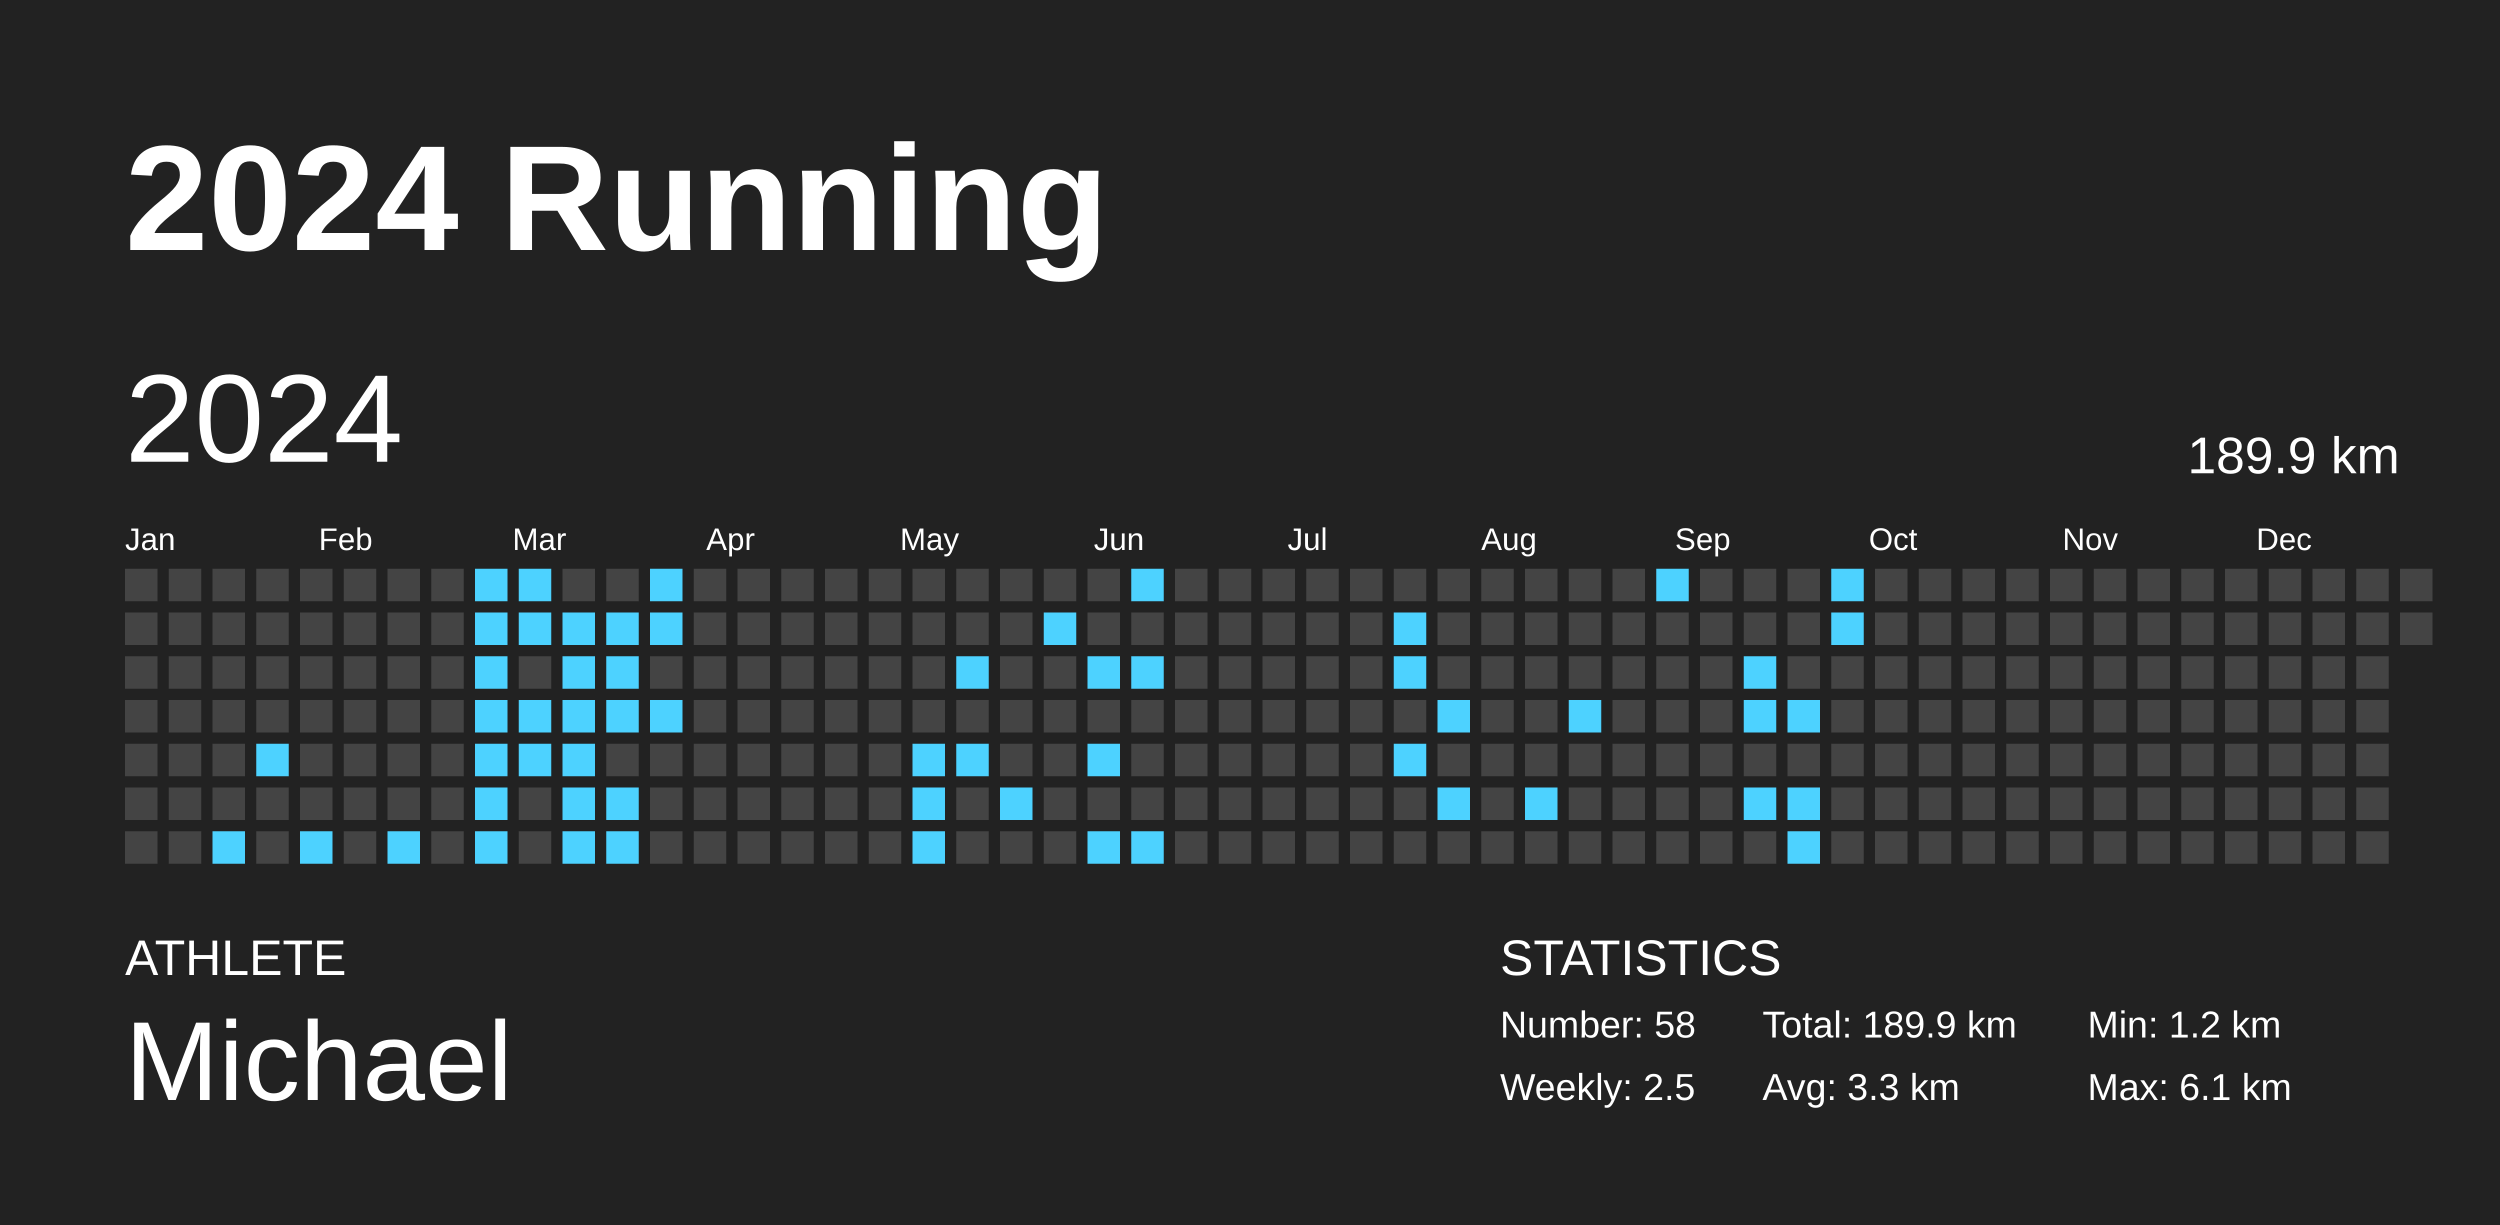
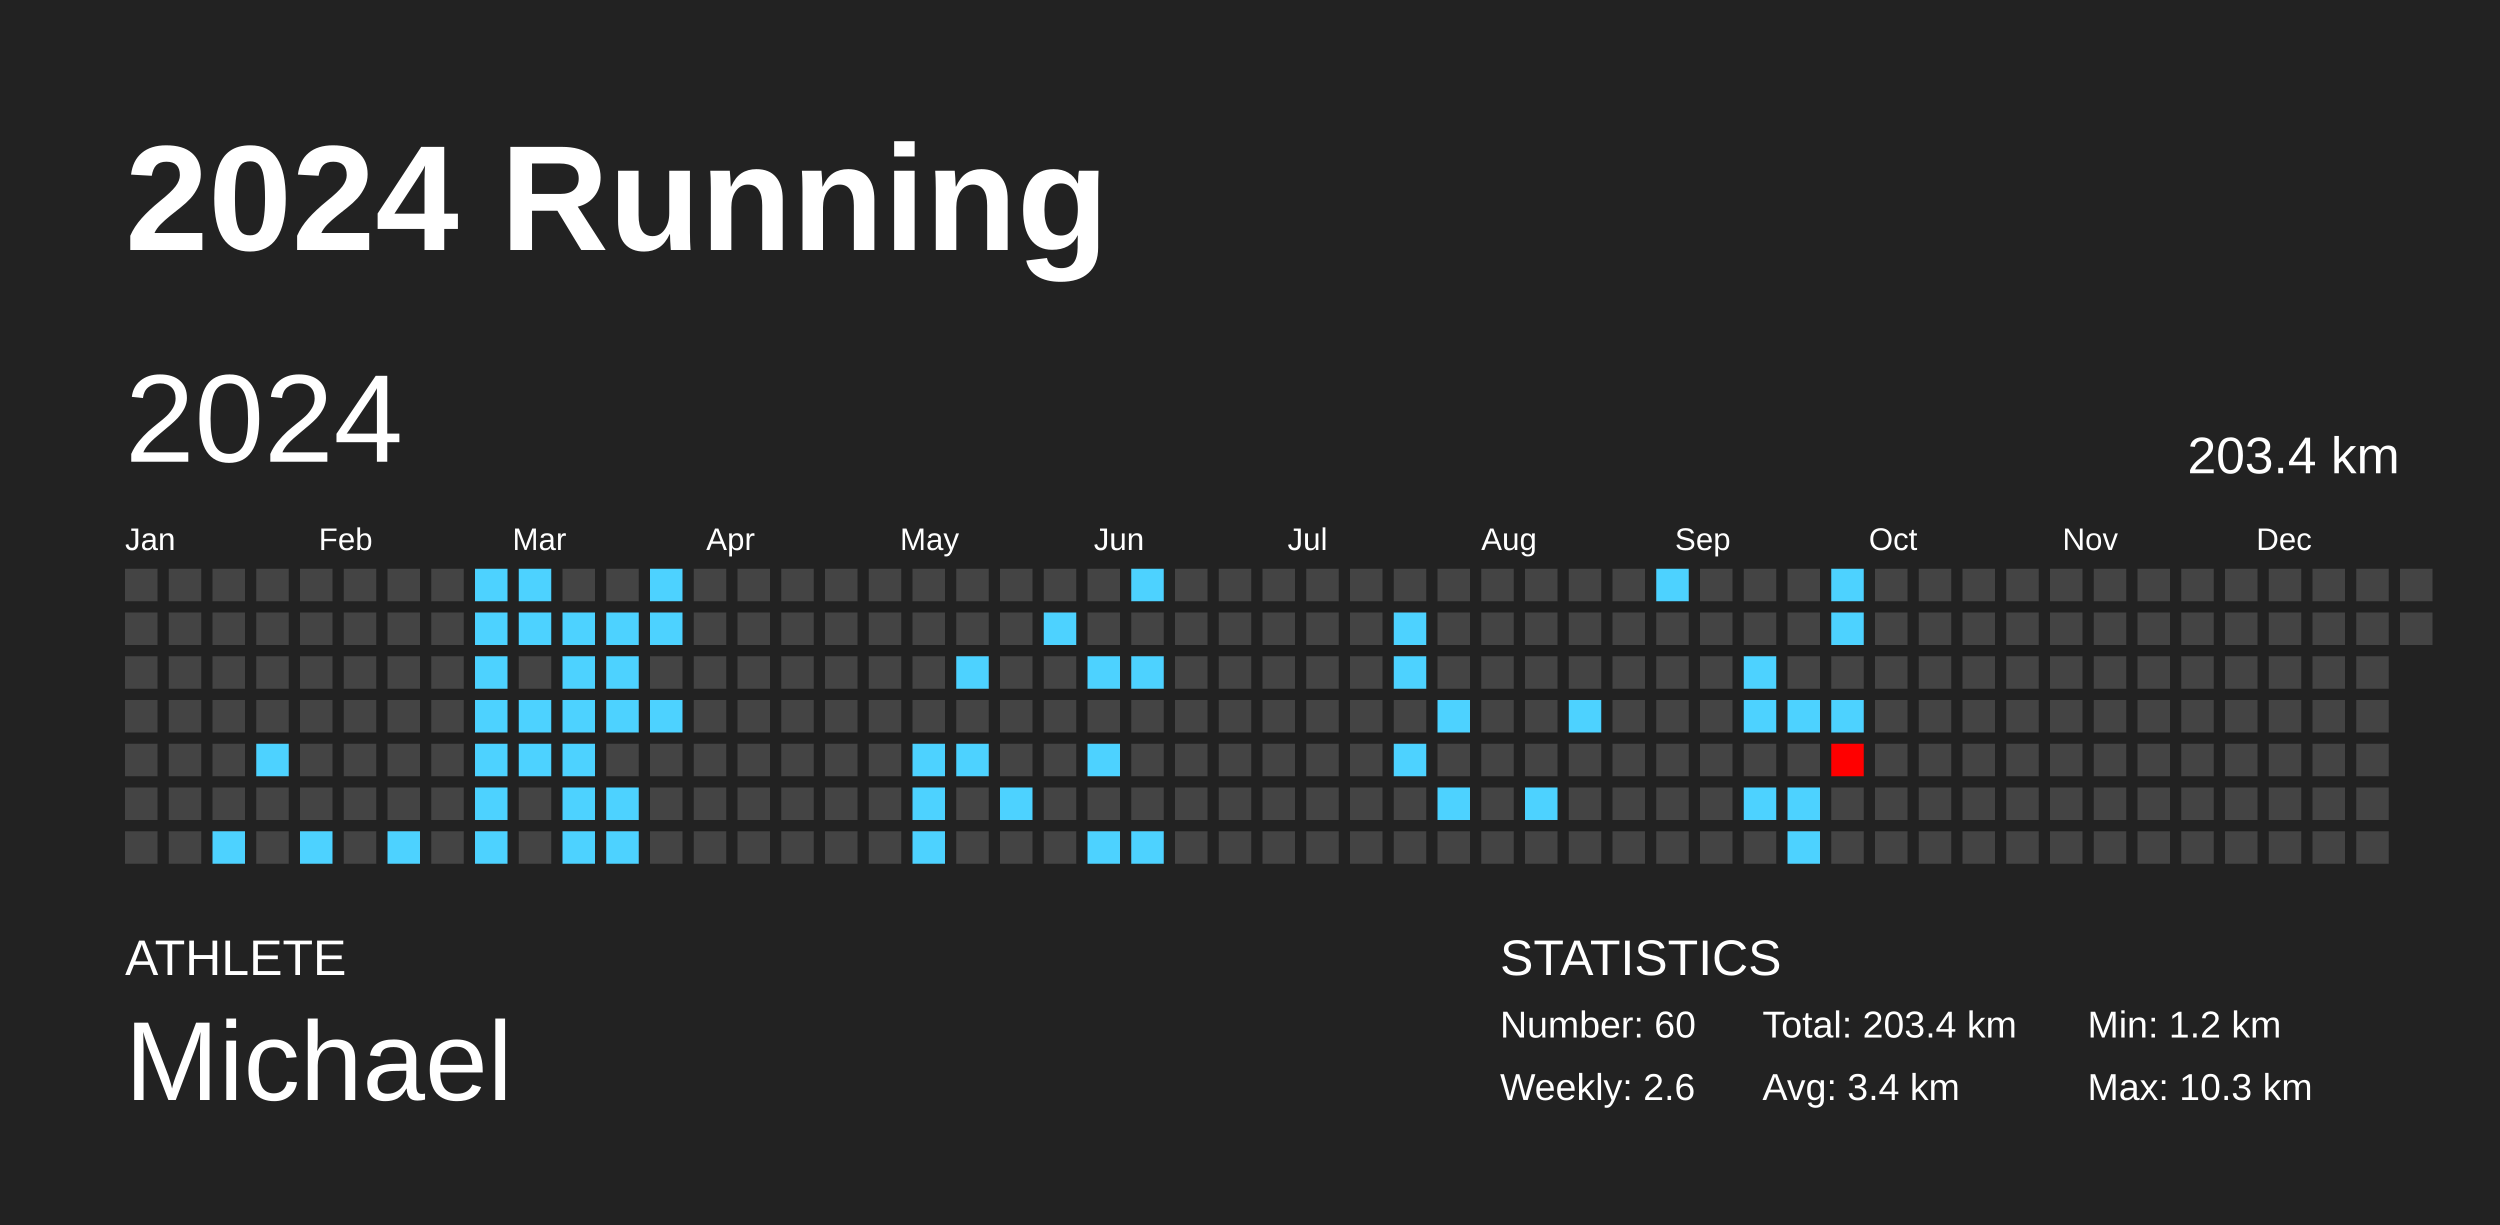
<svg xmlns="http://www.w3.org/2000/svg" baseProfile="full" height="98mm" version="1.1" viewBox="0,0,200,98" width="200mm">
  <defs />
  <rect fill="#222222" height="98" width="200" x="0" y="0" />
  <text fill="#FFFFFF" style="font-size:12px; font-family:Arial; font-weight:bold;" x="10" y="20">2024 Running</text>
  <text fill="#FFFFFF" style="font-size:4px; font-family:Arial" x="10" y="78">ATHLETE</text>
  <text fill="#FFFFFF" style="font-size:9px; font-family:Arial" x="10" y="88">Michael</text>
  <text fill="#FFFFFF" style="font-size:4px; font-family:Arial" x="120" y="78">STATISTICS</text>
-   <text fill="#FFFFFF" style="font-size:3px; font-family:Arial" x="120" y="83">Number: 58</text>
-   <text fill="#FFFFFF" style="font-size:3px; font-family:Arial" x="120" y="88">Weekly: 2.5</text>
-   <text fill="#FFFFFF" style="font-size:3px; font-family:Arial" x="141" y="83">Total: 189.9 km</text>
-   <text fill="#FFFFFF" style="font-size:3px; font-family:Arial" x="141" y="88">Avg: 3.3 km</text>
+   <text fill="#FFFFFF" style="font-size:3px; font-family:Arial" x="120" y="83">Number: 60</text>
+   <text fill="#FFFFFF" style="font-size:3px; font-family:Arial" x="120" y="88">Weekly: 2.6</text>
+   <text fill="#FFFFFF" style="font-size:3px; font-family:Arial" x="141" y="83">Total: 203.4 km</text>
+   <text fill="#FFFFFF" style="font-size:3px; font-family:Arial" x="141" y="88">Avg: 3.4 km</text>
  <text fill="#FFFFFF" style="font-size:3px; font-family:Arial" x="167" y="83">Min: 1.2 km</text>
-   <text fill="#FFFFFF" style="font-size:3px; font-family:Arial" x="167" y="88">Max: 6.1 km</text>
+   <text fill="#FFFFFF" style="font-size:3px; font-family:Arial" x="167" y="88">Max: 10.3 km</text>
  <text dominant-baseline="hanging" fill="#FFFFFF" style="font-size:10.0px; font-family:Arial;" x="10" y="30">2024</text>
-   <text dominant-baseline="hanging" fill="#FFFFFF" style="font-size:4.125px; font-family:Arial;" x="175" y="35">189.9 km</text>
+   <text dominant-baseline="hanging" fill="#FFFFFF" style="font-size:4.125px; font-family:Arial;" x="175" y="35">203.4 km</text>
  <text fill="#FFFFFF" style="font-size:2.5px; font-family:Arial" x="10.0" y="44">Jan</text>
  <text fill="#FFFFFF" style="font-size:2.5px; font-family:Arial" x="25.5" y="44">Feb</text>
  <text fill="#FFFFFF" style="font-size:2.5px; font-family:Arial" x="41.0" y="44">Mar</text>
  <text fill="#FFFFFF" style="font-size:2.5px; font-family:Arial" x="56.5" y="44">Apr</text>
  <text fill="#FFFFFF" style="font-size:2.5px; font-family:Arial" x="72.0" y="44">May</text>
  <text fill="#FFFFFF" style="font-size:2.5px; font-family:Arial" x="87.5" y="44">Jun</text>
  <text fill="#FFFFFF" style="font-size:2.5px; font-family:Arial" x="103.0" y="44">Jul</text>
  <text fill="#FFFFFF" style="font-size:2.5px; font-family:Arial" x="118.5" y="44">Aug</text>
  <text fill="#FFFFFF" style="font-size:2.5px; font-family:Arial" x="134.0" y="44">Sep</text>
  <text fill="#FFFFFF" style="font-size:2.5px; font-family:Arial" x="149.5" y="44">Oct</text>
  <text fill="#FFFFFF" style="font-size:2.5px; font-family:Arial" x="165.0" y="44">Nov</text>
  <text fill="#FFFFFF" style="font-size:2.5px; font-family:Arial" x="180.5" y="44">Dec</text>
  <rect fill="#444444" height="2.6" width="2.6" x="10.0" y="45.5" />
  <rect fill="#444444" height="2.6" width="2.6" x="10.0" y="49.0" />
  <rect fill="#444444" height="2.6" width="2.6" x="10.0" y="52.5" />
  <rect fill="#444444" height="2.6" width="2.6" x="10.0" y="56.0" />
  <rect fill="#444444" height="2.6" width="2.6" x="10.0" y="59.5" />
  <rect fill="#444444" height="2.6" width="2.6" x="10.0" y="63.0" />
  <rect fill="#444444" height="2.6" width="2.6" x="10.0" y="66.5" />
  <rect fill="#444444" height="2.6" width="2.6" x="13.5" y="45.5" />
  <rect fill="#444444" height="2.6" width="2.6" x="13.5" y="49.0" />
  <rect fill="#444444" height="2.6" width="2.6" x="13.5" y="52.5" />
  <rect fill="#444444" height="2.6" width="2.6" x="13.5" y="56.0" />
  <rect fill="#444444" height="2.6" width="2.6" x="13.5" y="59.5" />
  <rect fill="#444444" height="2.6" width="2.6" x="13.5" y="63.0" />
  <rect fill="#444444" height="2.6" width="2.6" x="13.5" y="66.5" />
  <rect fill="#444444" height="2.6" width="2.6" x="17.0" y="45.5" />
  <rect fill="#444444" height="2.6" width="2.6" x="17.0" y="49.0" />
  <rect fill="#444444" height="2.6" width="2.6" x="17.0" y="52.5" />
  <rect fill="#444444" height="2.6" width="2.6" x="17.0" y="56.0" />
  <rect fill="#444444" height="2.6" width="2.6" x="17.0" y="59.5" />
  <rect fill="#444444" height="2.6" width="2.6" x="17.0" y="63.0" />
  <rect fill="#4dd2ff" height="2.6" width="2.6" x="17.0" y="66.5" />
  <rect fill="#444444" height="2.6" width="2.6" x="20.5" y="45.5" />
  <rect fill="#444444" height="2.6" width="2.6" x="20.5" y="49.0" />
  <rect fill="#444444" height="2.6" width="2.6" x="20.5" y="52.5" />
  <rect fill="#444444" height="2.6" width="2.6" x="20.5" y="56.0" />
  <rect fill="#4dd2ff" height="2.6" width="2.6" x="20.5" y="59.5" />
  <rect fill="#444444" height="2.6" width="2.6" x="20.5" y="63.0" />
  <rect fill="#444444" height="2.6" width="2.6" x="20.5" y="66.5" />
  <rect fill="#444444" height="2.6" width="2.6" x="24.0" y="45.5" />
  <rect fill="#444444" height="2.6" width="2.6" x="24.0" y="49.0" />
  <rect fill="#444444" height="2.6" width="2.6" x="24.0" y="52.5" />
  <rect fill="#444444" height="2.6" width="2.6" x="24.0" y="56.0" />
  <rect fill="#444444" height="2.6" width="2.6" x="24.0" y="59.5" />
  <rect fill="#444444" height="2.6" width="2.6" x="24.0" y="63.0" />
  <rect fill="#4dd2ff" height="2.6" width="2.6" x="24.0" y="66.5" />
  <rect fill="#444444" height="2.6" width="2.6" x="27.5" y="45.5" />
  <rect fill="#444444" height="2.6" width="2.6" x="27.5" y="49.0" />
  <rect fill="#444444" height="2.6" width="2.6" x="27.5" y="52.5" />
  <rect fill="#444444" height="2.6" width="2.6" x="27.5" y="56.0" />
  <rect fill="#444444" height="2.6" width="2.6" x="27.5" y="59.5" />
  <rect fill="#444444" height="2.6" width="2.6" x="27.5" y="63.0" />
  <rect fill="#444444" height="2.6" width="2.6" x="27.5" y="66.5" />
  <rect fill="#444444" height="2.6" width="2.6" x="31.0" y="45.5" />
  <rect fill="#444444" height="2.6" width="2.6" x="31.0" y="49.0" />
  <rect fill="#444444" height="2.6" width="2.6" x="31.0" y="52.5" />
  <rect fill="#444444" height="2.6" width="2.6" x="31.0" y="56.0" />
  <rect fill="#444444" height="2.6" width="2.6" x="31.0" y="59.5" />
  <rect fill="#444444" height="2.6" width="2.6" x="31.0" y="63.0" />
  <rect fill="#4dd2ff" height="2.6" width="2.6" x="31.0" y="66.5" />
  <rect fill="#444444" height="2.6" width="2.6" x="34.5" y="45.5" />
  <rect fill="#444444" height="2.6" width="2.6" x="34.5" y="49.0" />
  <rect fill="#444444" height="2.6" width="2.6" x="34.5" y="52.5" />
  <rect fill="#444444" height="2.6" width="2.6" x="34.5" y="56.0" />
  <rect fill="#444444" height="2.6" width="2.6" x="34.5" y="59.5" />
  <rect fill="#444444" height="2.6" width="2.6" x="34.5" y="63.0" />
  <rect fill="#444444" height="2.6" width="2.6" x="34.5" y="66.5" />
  <rect fill="#4dd2ff" height="2.6" width="2.6" x="38.0" y="45.5" />
  <rect fill="#4dd2ff" height="2.6" width="2.6" x="38.0" y="49.0" />
  <rect fill="#4dd2ff" height="2.6" width="2.6" x="38.0" y="52.5" />
  <rect fill="#4dd2ff" height="2.6" width="2.6" x="38.0" y="56.0" />
  <rect fill="#4dd2ff" height="2.6" width="2.6" x="38.0" y="59.5" />
  <rect fill="#4dd2ff" height="2.6" width="2.6" x="38.0" y="63.0" />
  <rect fill="#4dd2ff" height="2.6" width="2.6" x="38.0" y="66.5" />
  <rect fill="#4dd2ff" height="2.6" width="2.6" x="41.5" y="45.5" />
  <rect fill="#4dd2ff" height="2.6" width="2.6" x="41.5" y="49.0" />
  <rect fill="#444444" height="2.6" width="2.6" x="41.5" y="52.5" />
  <rect fill="#4dd2ff" height="2.6" width="2.6" x="41.5" y="56.0" />
  <rect fill="#4dd2ff" height="2.6" width="2.6" x="41.5" y="59.5" />
  <rect fill="#444444" height="2.6" width="2.6" x="41.5" y="63.0" />
  <rect fill="#444444" height="2.6" width="2.6" x="41.5" y="66.5" />
  <rect fill="#444444" height="2.6" width="2.6" x="45.0" y="45.5" />
  <rect fill="#4dd2ff" height="2.6" width="2.6" x="45.0" y="49.0" />
  <rect fill="#4dd2ff" height="2.6" width="2.6" x="45.0" y="52.5" />
  <rect fill="#4dd2ff" height="2.6" width="2.6" x="45.0" y="56.0" />
  <rect fill="#4dd2ff" height="2.6" width="2.6" x="45.0" y="59.5" />
  <rect fill="#4dd2ff" height="2.6" width="2.6" x="45.0" y="63.0" />
  <rect fill="#4dd2ff" height="2.6" width="2.6" x="45.0" y="66.5" />
  <rect fill="#444444" height="2.6" width="2.6" x="48.5" y="45.5" />
  <rect fill="#4dd2ff" height="2.6" width="2.6" x="48.5" y="49.0" />
  <rect fill="#4dd2ff" height="2.6" width="2.6" x="48.5" y="52.5" />
  <rect fill="#4dd2ff" height="2.6" width="2.6" x="48.5" y="56.0" />
  <rect fill="#444444" height="2.6" width="2.6" x="48.5" y="59.5" />
  <rect fill="#4dd2ff" height="2.6" width="2.6" x="48.5" y="63.0" />
  <rect fill="#4dd2ff" height="2.6" width="2.6" x="48.5" y="66.5" />
  <rect fill="#4dd2ff" height="2.6" width="2.6" x="52.0" y="45.5" />
  <rect fill="#4dd2ff" height="2.6" width="2.6" x="52.0" y="49.0" />
  <rect fill="#444444" height="2.6" width="2.6" x="52.0" y="52.5" />
  <rect fill="#4dd2ff" height="2.6" width="2.6" x="52.0" y="56.0" />
  <rect fill="#444444" height="2.6" width="2.6" x="52.0" y="59.5" />
  <rect fill="#444444" height="2.6" width="2.6" x="52.0" y="63.0" />
  <rect fill="#444444" height="2.6" width="2.6" x="52.0" y="66.5" />
  <rect fill="#444444" height="2.6" width="2.6" x="55.5" y="45.5" />
  <rect fill="#444444" height="2.6" width="2.6" x="55.5" y="49.0" />
  <rect fill="#444444" height="2.6" width="2.6" x="55.5" y="52.5" />
  <rect fill="#444444" height="2.6" width="2.6" x="55.5" y="56.0" />
  <rect fill="#444444" height="2.6" width="2.6" x="55.5" y="59.5" />
  <rect fill="#444444" height="2.6" width="2.6" x="55.5" y="63.0" />
  <rect fill="#444444" height="2.6" width="2.6" x="55.5" y="66.5" />
  <rect fill="#444444" height="2.6" width="2.6" x="59.0" y="45.5" />
  <rect fill="#444444" height="2.6" width="2.6" x="59.0" y="49.0" />
  <rect fill="#444444" height="2.6" width="2.6" x="59.0" y="52.5" />
  <rect fill="#444444" height="2.6" width="2.6" x="59.0" y="56.0" />
  <rect fill="#444444" height="2.6" width="2.6" x="59.0" y="59.5" />
  <rect fill="#444444" height="2.6" width="2.6" x="59.0" y="63.0" />
  <rect fill="#444444" height="2.6" width="2.6" x="59.0" y="66.5" />
  <rect fill="#444444" height="2.6" width="2.6" x="62.5" y="45.5" />
  <rect fill="#444444" height="2.6" width="2.6" x="62.5" y="49.0" />
  <rect fill="#444444" height="2.6" width="2.6" x="62.5" y="52.5" />
  <rect fill="#444444" height="2.6" width="2.6" x="62.5" y="56.0" />
  <rect fill="#444444" height="2.6" width="2.6" x="62.5" y="59.5" />
  <rect fill="#444444" height="2.6" width="2.6" x="62.5" y="63.0" />
  <rect fill="#444444" height="2.6" width="2.6" x="62.5" y="66.5" />
  <rect fill="#444444" height="2.6" width="2.6" x="66.0" y="45.5" />
  <rect fill="#444444" height="2.6" width="2.6" x="66.0" y="49.0" />
  <rect fill="#444444" height="2.6" width="2.6" x="66.0" y="52.5" />
  <rect fill="#444444" height="2.6" width="2.6" x="66.0" y="56.0" />
  <rect fill="#444444" height="2.6" width="2.6" x="66.0" y="59.5" />
  <rect fill="#444444" height="2.6" width="2.6" x="66.0" y="63.0" />
  <rect fill="#444444" height="2.6" width="2.6" x="66.0" y="66.5" />
  <rect fill="#444444" height="2.6" width="2.6" x="69.5" y="45.5" />
  <rect fill="#444444" height="2.6" width="2.6" x="69.5" y="49.0" />
  <rect fill="#444444" height="2.6" width="2.6" x="69.5" y="52.5" />
  <rect fill="#444444" height="2.6" width="2.6" x="69.5" y="56.0" />
  <rect fill="#444444" height="2.6" width="2.6" x="69.5" y="59.5" />
  <rect fill="#444444" height="2.6" width="2.6" x="69.5" y="63.0" />
  <rect fill="#444444" height="2.6" width="2.6" x="69.5" y="66.5" />
  <rect fill="#444444" height="2.6" width="2.6" x="73.0" y="45.5" />
  <rect fill="#444444" height="2.6" width="2.6" x="73.0" y="49.0" />
  <rect fill="#444444" height="2.6" width="2.6" x="73.0" y="52.5" />
  <rect fill="#444444" height="2.6" width="2.6" x="73.0" y="56.0" />
  <rect fill="#4dd2ff" height="2.6" width="2.6" x="73.0" y="59.5" />
  <rect fill="#4dd2ff" height="2.6" width="2.6" x="73.0" y="63.0" />
  <rect fill="#4dd2ff" height="2.6" width="2.6" x="73.0" y="66.5" />
  <rect fill="#444444" height="2.6" width="2.6" x="76.5" y="45.5" />
  <rect fill="#444444" height="2.6" width="2.6" x="76.5" y="49.0" />
  <rect fill="#4dd2ff" height="2.6" width="2.6" x="76.5" y="52.5" />
  <rect fill="#444444" height="2.6" width="2.6" x="76.5" y="56.0" />
  <rect fill="#4dd2ff" height="2.6" width="2.6" x="76.5" y="59.5" />
  <rect fill="#444444" height="2.6" width="2.6" x="76.5" y="63.0" />
  <rect fill="#444444" height="2.6" width="2.6" x="76.5" y="66.5" />
  <rect fill="#444444" height="2.6" width="2.6" x="80.0" y="45.5" />
  <rect fill="#444444" height="2.6" width="2.6" x="80.0" y="49.0" />
  <rect fill="#444444" height="2.6" width="2.6" x="80.0" y="52.5" />
  <rect fill="#444444" height="2.6" width="2.6" x="80.0" y="56.0" />
  <rect fill="#444444" height="2.6" width="2.6" x="80.0" y="59.5" />
  <rect fill="#4dd2ff" height="2.6" width="2.6" x="80.0" y="63.0" />
  <rect fill="#444444" height="2.6" width="2.6" x="80.0" y="66.5" />
  <rect fill="#444444" height="2.6" width="2.6" x="83.5" y="45.5" />
  <rect fill="#4dd2ff" height="2.6" width="2.6" x="83.5" y="49.0" />
  <rect fill="#444444" height="2.6" width="2.6" x="83.5" y="52.5" />
  <rect fill="#444444" height="2.6" width="2.6" x="83.5" y="56.0" />
  <rect fill="#444444" height="2.6" width="2.6" x="83.5" y="59.5" />
  <rect fill="#444444" height="2.6" width="2.6" x="83.5" y="63.0" />
  <rect fill="#444444" height="2.6" width="2.6" x="83.5" y="66.5" />
  <rect fill="#444444" height="2.6" width="2.6" x="87.0" y="45.5" />
  <rect fill="#444444" height="2.6" width="2.6" x="87.0" y="49.0" />
  <rect fill="#4dd2ff" height="2.6" width="2.6" x="87.0" y="52.5" />
  <rect fill="#444444" height="2.6" width="2.6" x="87.0" y="56.0" />
  <rect fill="#4dd2ff" height="2.6" width="2.6" x="87.0" y="59.5" />
  <rect fill="#444444" height="2.6" width="2.6" x="87.0" y="63.0" />
  <rect fill="#4dd2ff" height="2.6" width="2.6" x="87.0" y="66.5" />
  <rect fill="#4dd2ff" height="2.6" width="2.6" x="90.5" y="45.5" />
  <rect fill="#444444" height="2.6" width="2.6" x="90.5" y="49.0" />
  <rect fill="#4dd2ff" height="2.6" width="2.6" x="90.5" y="52.5" />
  <rect fill="#444444" height="2.6" width="2.6" x="90.5" y="56.0" />
  <rect fill="#444444" height="2.6" width="2.6" x="90.5" y="59.5" />
  <rect fill="#444444" height="2.6" width="2.6" x="90.5" y="63.0" />
  <rect fill="#4dd2ff" height="2.6" width="2.6" x="90.5" y="66.5" />
  <rect fill="#444444" height="2.6" width="2.6" x="94.0" y="45.5" />
  <rect fill="#444444" height="2.6" width="2.6" x="94.0" y="49.0" />
  <rect fill="#444444" height="2.6" width="2.6" x="94.0" y="52.5" />
  <rect fill="#444444" height="2.6" width="2.6" x="94.0" y="56.0" />
  <rect fill="#444444" height="2.6" width="2.6" x="94.0" y="59.5" />
  <rect fill="#444444" height="2.6" width="2.6" x="94.0" y="63.0" />
  <rect fill="#444444" height="2.6" width="2.6" x="94.0" y="66.5" />
  <rect fill="#444444" height="2.6" width="2.6" x="97.5" y="45.5" />
  <rect fill="#444444" height="2.6" width="2.6" x="97.5" y="49.0" />
  <rect fill="#444444" height="2.6" width="2.6" x="97.5" y="52.5" />
  <rect fill="#444444" height="2.6" width="2.6" x="97.5" y="56.0" />
  <rect fill="#444444" height="2.6" width="2.6" x="97.5" y="59.5" />
  <rect fill="#444444" height="2.6" width="2.6" x="97.5" y="63.0" />
  <rect fill="#444444" height="2.6" width="2.6" x="97.5" y="66.5" />
  <rect fill="#444444" height="2.6" width="2.6" x="101.0" y="45.5" />
  <rect fill="#444444" height="2.6" width="2.6" x="101.0" y="49.0" />
  <rect fill="#444444" height="2.6" width="2.6" x="101.0" y="52.5" />
  <rect fill="#444444" height="2.6" width="2.6" x="101.0" y="56.0" />
  <rect fill="#444444" height="2.6" width="2.6" x="101.0" y="59.5" />
  <rect fill="#444444" height="2.6" width="2.6" x="101.0" y="63.0" />
  <rect fill="#444444" height="2.6" width="2.6" x="101.0" y="66.5" />
  <rect fill="#444444" height="2.6" width="2.6" x="104.5" y="45.5" />
  <rect fill="#444444" height="2.6" width="2.6" x="104.5" y="49.0" />
  <rect fill="#444444" height="2.6" width="2.6" x="104.5" y="52.5" />
  <rect fill="#444444" height="2.6" width="2.6" x="104.5" y="56.0" />
  <rect fill="#444444" height="2.6" width="2.6" x="104.5" y="59.5" />
  <rect fill="#444444" height="2.6" width="2.6" x="104.5" y="63.0" />
  <rect fill="#444444" height="2.6" width="2.6" x="104.5" y="66.5" />
  <rect fill="#444444" height="2.6" width="2.6" x="108.0" y="45.5" />
  <rect fill="#444444" height="2.6" width="2.6" x="108.0" y="49.0" />
  <rect fill="#444444" height="2.6" width="2.6" x="108.0" y="52.5" />
  <rect fill="#444444" height="2.6" width="2.6" x="108.0" y="56.0" />
  <rect fill="#444444" height="2.6" width="2.6" x="108.0" y="59.5" />
  <rect fill="#444444" height="2.6" width="2.6" x="108.0" y="63.0" />
  <rect fill="#444444" height="2.6" width="2.6" x="108.0" y="66.5" />
  <rect fill="#444444" height="2.6" width="2.6" x="111.5" y="45.5" />
  <rect fill="#4dd2ff" height="2.6" width="2.6" x="111.5" y="49.0" />
  <rect fill="#4dd2ff" height="2.6" width="2.6" x="111.5" y="52.5" />
  <rect fill="#444444" height="2.6" width="2.6" x="111.5" y="56.0" />
  <rect fill="#4dd2ff" height="2.6" width="2.6" x="111.5" y="59.5" />
  <rect fill="#444444" height="2.6" width="2.6" x="111.5" y="63.0" />
  <rect fill="#444444" height="2.6" width="2.6" x="111.5" y="66.5" />
  <rect fill="#444444" height="2.6" width="2.6" x="115.0" y="45.5" />
  <rect fill="#444444" height="2.6" width="2.6" x="115.0" y="49.0" />
  <rect fill="#444444" height="2.6" width="2.6" x="115.0" y="52.5" />
  <rect fill="#4dd2ff" height="2.6" width="2.6" x="115.0" y="56.0" />
  <rect fill="#444444" height="2.6" width="2.6" x="115.0" y="59.5" />
  <rect fill="#4dd2ff" height="2.6" width="2.6" x="115.0" y="63.0" />
  <rect fill="#444444" height="2.6" width="2.6" x="115.0" y="66.5" />
  <rect fill="#444444" height="2.6" width="2.6" x="118.5" y="45.5" />
  <rect fill="#444444" height="2.6" width="2.6" x="118.5" y="49.0" />
  <rect fill="#444444" height="2.6" width="2.6" x="118.5" y="52.5" />
  <rect fill="#444444" height="2.6" width="2.6" x="118.5" y="56.0" />
  <rect fill="#444444" height="2.6" width="2.6" x="118.5" y="59.5" />
  <rect fill="#444444" height="2.6" width="2.6" x="118.5" y="63.0" />
  <rect fill="#444444" height="2.6" width="2.6" x="118.5" y="66.5" />
  <rect fill="#444444" height="2.6" width="2.6" x="122.0" y="45.5" />
  <rect fill="#444444" height="2.6" width="2.6" x="122.0" y="49.0" />
  <rect fill="#444444" height="2.6" width="2.6" x="122.0" y="52.5" />
  <rect fill="#444444" height="2.6" width="2.6" x="122.0" y="56.0" />
  <rect fill="#444444" height="2.6" width="2.6" x="122.0" y="59.5" />
  <rect fill="#4dd2ff" height="2.6" width="2.6" x="122.0" y="63.0" />
  <rect fill="#444444" height="2.6" width="2.6" x="122.0" y="66.5" />
  <rect fill="#444444" height="2.6" width="2.6" x="125.5" y="45.5" />
  <rect fill="#444444" height="2.6" width="2.6" x="125.5" y="49.0" />
  <rect fill="#444444" height="2.6" width="2.6" x="125.5" y="52.5" />
  <rect fill="#4dd2ff" height="2.6" width="2.6" x="125.5" y="56.0" />
  <rect fill="#444444" height="2.6" width="2.6" x="125.5" y="59.5" />
  <rect fill="#444444" height="2.6" width="2.6" x="125.5" y="63.0" />
  <rect fill="#444444" height="2.6" width="2.6" x="125.5" y="66.5" />
  <rect fill="#444444" height="2.6" width="2.6" x="129.0" y="45.5" />
  <rect fill="#444444" height="2.6" width="2.6" x="129.0" y="49.0" />
  <rect fill="#444444" height="2.6" width="2.6" x="129.0" y="52.5" />
  <rect fill="#444444" height="2.6" width="2.6" x="129.0" y="56.0" />
  <rect fill="#444444" height="2.6" width="2.6" x="129.0" y="59.5" />
  <rect fill="#444444" height="2.6" width="2.6" x="129.0" y="63.0" />
  <rect fill="#444444" height="2.6" width="2.6" x="129.0" y="66.5" />
  <rect fill="#4dd2ff" height="2.6" width="2.6" x="132.5" y="45.5" />
  <rect fill="#444444" height="2.6" width="2.6" x="132.5" y="49.0" />
  <rect fill="#444444" height="2.6" width="2.6" x="132.5" y="52.5" />
  <rect fill="#444444" height="2.6" width="2.6" x="132.5" y="56.0" />
  <rect fill="#444444" height="2.6" width="2.6" x="132.5" y="59.5" />
  <rect fill="#444444" height="2.6" width="2.6" x="132.5" y="63.0" />
  <rect fill="#444444" height="2.6" width="2.6" x="132.5" y="66.5" />
  <rect fill="#444444" height="2.6" width="2.6" x="136.0" y="45.5" />
  <rect fill="#444444" height="2.6" width="2.6" x="136.0" y="49.0" />
  <rect fill="#444444" height="2.6" width="2.6" x="136.0" y="52.5" />
  <rect fill="#444444" height="2.6" width="2.6" x="136.0" y="56.0" />
  <rect fill="#444444" height="2.6" width="2.6" x="136.0" y="59.5" />
  <rect fill="#444444" height="2.6" width="2.6" x="136.0" y="63.0" />
  <rect fill="#444444" height="2.6" width="2.6" x="136.0" y="66.5" />
  <rect fill="#444444" height="2.6" width="2.6" x="139.5" y="45.5" />
  <rect fill="#444444" height="2.6" width="2.6" x="139.5" y="49.0" />
  <rect fill="#4dd2ff" height="2.6" width="2.6" x="139.5" y="52.5" />
  <rect fill="#4dd2ff" height="2.6" width="2.6" x="139.5" y="56.0" />
  <rect fill="#444444" height="2.6" width="2.6" x="139.5" y="59.5" />
  <rect fill="#4dd2ff" height="2.6" width="2.6" x="139.5" y="63.0" />
  <rect fill="#444444" height="2.6" width="2.6" x="139.5" y="66.5" />
  <rect fill="#444444" height="2.6" width="2.6" x="143.0" y="45.5" />
  <rect fill="#444444" height="2.6" width="2.6" x="143.0" y="49.0" />
  <rect fill="#444444" height="2.6" width="2.6" x="143.0" y="52.5" />
  <rect fill="#4dd2ff" height="2.6" width="2.6" x="143.0" y="56.0" />
  <rect fill="#444444" height="2.6" width="2.6" x="143.0" y="59.5" />
  <rect fill="#4dd2ff" height="2.6" width="2.6" x="143.0" y="63.0" />
  <rect fill="#4dd2ff" height="2.6" width="2.6" x="143.0" y="66.5" />
  <rect fill="#4dd2ff" height="2.6" width="2.6" x="146.5" y="45.5" />
  <rect fill="#4dd2ff" height="2.6" width="2.6" x="146.5" y="49.0" />
  <rect fill="#444444" height="2.6" width="2.6" x="146.5" y="52.5" />
-   <rect fill="#444444" height="2.6" width="2.6" x="146.5" y="56.0" />
-   <rect fill="#444444" height="2.6" width="2.6" x="146.5" y="59.5" />
+   <rect fill="#4dd2ff" height="2.6" width="2.6" x="146.5" y="56.0" />
+   <rect fill="#ff0000" height="2.6" width="2.6" x="146.5" y="59.5" />
  <rect fill="#444444" height="2.6" width="2.6" x="146.5" y="63.0" />
  <rect fill="#444444" height="2.6" width="2.6" x="146.5" y="66.5" />
  <rect fill="#444444" height="2.6" width="2.6" x="150.0" y="45.5" />
  <rect fill="#444444" height="2.6" width="2.6" x="150.0" y="49.0" />
  <rect fill="#444444" height="2.6" width="2.6" x="150.0" y="52.5" />
  <rect fill="#444444" height="2.6" width="2.6" x="150.0" y="56.0" />
  <rect fill="#444444" height="2.6" width="2.6" x="150.0" y="59.5" />
  <rect fill="#444444" height="2.6" width="2.6" x="150.0" y="63.0" />
  <rect fill="#444444" height="2.6" width="2.6" x="150.0" y="66.5" />
  <rect fill="#444444" height="2.6" width="2.6" x="153.5" y="45.5" />
  <rect fill="#444444" height="2.6" width="2.6" x="153.5" y="49.0" />
  <rect fill="#444444" height="2.6" width="2.6" x="153.5" y="52.5" />
  <rect fill="#444444" height="2.6" width="2.6" x="153.5" y="56.0" />
  <rect fill="#444444" height="2.6" width="2.6" x="153.5" y="59.5" />
  <rect fill="#444444" height="2.6" width="2.6" x="153.5" y="63.0" />
  <rect fill="#444444" height="2.6" width="2.6" x="153.5" y="66.5" />
  <rect fill="#444444" height="2.6" width="2.6" x="157.0" y="45.5" />
  <rect fill="#444444" height="2.6" width="2.6" x="157.0" y="49.0" />
  <rect fill="#444444" height="2.6" width="2.6" x="157.0" y="52.5" />
  <rect fill="#444444" height="2.6" width="2.6" x="157.0" y="56.0" />
  <rect fill="#444444" height="2.6" width="2.6" x="157.0" y="59.5" />
  <rect fill="#444444" height="2.6" width="2.6" x="157.0" y="63.0" />
  <rect fill="#444444" height="2.6" width="2.6" x="157.0" y="66.5" />
  <rect fill="#444444" height="2.6" width="2.6" x="160.5" y="45.5" />
  <rect fill="#444444" height="2.6" width="2.6" x="160.5" y="49.0" />
  <rect fill="#444444" height="2.6" width="2.6" x="160.5" y="52.5" />
  <rect fill="#444444" height="2.6" width="2.6" x="160.5" y="56.0" />
  <rect fill="#444444" height="2.6" width="2.6" x="160.5" y="59.5" />
  <rect fill="#444444" height="2.6" width="2.6" x="160.5" y="63.0" />
  <rect fill="#444444" height="2.6" width="2.6" x="160.5" y="66.5" />
  <rect fill="#444444" height="2.6" width="2.6" x="164.0" y="45.5" />
  <rect fill="#444444" height="2.6" width="2.6" x="164.0" y="49.0" />
  <rect fill="#444444" height="2.6" width="2.6" x="164.0" y="52.5" />
  <rect fill="#444444" height="2.6" width="2.6" x="164.0" y="56.0" />
  <rect fill="#444444" height="2.6" width="2.6" x="164.0" y="59.5" />
  <rect fill="#444444" height="2.6" width="2.6" x="164.0" y="63.0" />
  <rect fill="#444444" height="2.6" width="2.6" x="164.0" y="66.5" />
  <rect fill="#444444" height="2.6" width="2.6" x="167.5" y="45.5" />
  <rect fill="#444444" height="2.6" width="2.6" x="167.5" y="49.0" />
  <rect fill="#444444" height="2.6" width="2.6" x="167.5" y="52.5" />
  <rect fill="#444444" height="2.6" width="2.6" x="167.5" y="56.0" />
  <rect fill="#444444" height="2.6" width="2.6" x="167.5" y="59.5" />
  <rect fill="#444444" height="2.6" width="2.6" x="167.5" y="63.0" />
  <rect fill="#444444" height="2.6" width="2.6" x="167.5" y="66.5" />
  <rect fill="#444444" height="2.6" width="2.6" x="171.0" y="45.5" />
  <rect fill="#444444" height="2.6" width="2.6" x="171.0" y="49.0" />
  <rect fill="#444444" height="2.6" width="2.6" x="171.0" y="52.5" />
  <rect fill="#444444" height="2.6" width="2.6" x="171.0" y="56.0" />
  <rect fill="#444444" height="2.6" width="2.6" x="171.0" y="59.5" />
  <rect fill="#444444" height="2.6" width="2.6" x="171.0" y="63.0" />
  <rect fill="#444444" height="2.6" width="2.6" x="171.0" y="66.5" />
  <rect fill="#444444" height="2.6" width="2.6" x="174.5" y="45.5" />
  <rect fill="#444444" height="2.6" width="2.6" x="174.5" y="49.0" />
  <rect fill="#444444" height="2.6" width="2.6" x="174.5" y="52.5" />
  <rect fill="#444444" height="2.6" width="2.6" x="174.5" y="56.0" />
  <rect fill="#444444" height="2.6" width="2.6" x="174.5" y="59.5" />
  <rect fill="#444444" height="2.6" width="2.6" x="174.5" y="63.0" />
  <rect fill="#444444" height="2.6" width="2.6" x="174.5" y="66.5" />
  <rect fill="#444444" height="2.6" width="2.6" x="178.0" y="45.5" />
  <rect fill="#444444" height="2.6" width="2.6" x="178.0" y="49.0" />
  <rect fill="#444444" height="2.6" width="2.6" x="178.0" y="52.5" />
  <rect fill="#444444" height="2.6" width="2.6" x="178.0" y="56.0" />
  <rect fill="#444444" height="2.6" width="2.6" x="178.0" y="59.5" />
  <rect fill="#444444" height="2.6" width="2.6" x="178.0" y="63.0" />
  <rect fill="#444444" height="2.6" width="2.6" x="178.0" y="66.5" />
  <rect fill="#444444" height="2.6" width="2.6" x="181.5" y="45.5" />
  <rect fill="#444444" height="2.6" width="2.6" x="181.5" y="49.0" />
  <rect fill="#444444" height="2.6" width="2.6" x="181.5" y="52.5" />
  <rect fill="#444444" height="2.6" width="2.6" x="181.5" y="56.0" />
  <rect fill="#444444" height="2.6" width="2.6" x="181.5" y="59.5" />
  <rect fill="#444444" height="2.6" width="2.6" x="181.5" y="63.0" />
  <rect fill="#444444" height="2.6" width="2.6" x="181.5" y="66.5" />
  <rect fill="#444444" height="2.6" width="2.6" x="185.0" y="45.5" />
  <rect fill="#444444" height="2.6" width="2.6" x="185.0" y="49.0" />
  <rect fill="#444444" height="2.6" width="2.6" x="185.0" y="52.5" />
  <rect fill="#444444" height="2.6" width="2.6" x="185.0" y="56.0" />
  <rect fill="#444444" height="2.6" width="2.6" x="185.0" y="59.5" />
  <rect fill="#444444" height="2.6" width="2.6" x="185.0" y="63.0" />
  <rect fill="#444444" height="2.6" width="2.6" x="185.0" y="66.5" />
  <rect fill="#444444" height="2.6" width="2.6" x="188.5" y="45.5" />
  <rect fill="#444444" height="2.6" width="2.6" x="188.5" y="49.0" />
  <rect fill="#444444" height="2.6" width="2.6" x="188.5" y="52.5" />
  <rect fill="#444444" height="2.6" width="2.6" x="188.5" y="56.0" />
  <rect fill="#444444" height="2.6" width="2.6" x="188.5" y="59.5" />
  <rect fill="#444444" height="2.6" width="2.6" x="188.5" y="63.0" />
  <rect fill="#444444" height="2.6" width="2.6" x="188.5" y="66.5" />
  <rect fill="#444444" height="2.6" width="2.6" x="192.0" y="45.5" />
  <rect fill="#444444" height="2.6" width="2.6" x="192.0" y="49.0" />
</svg>
